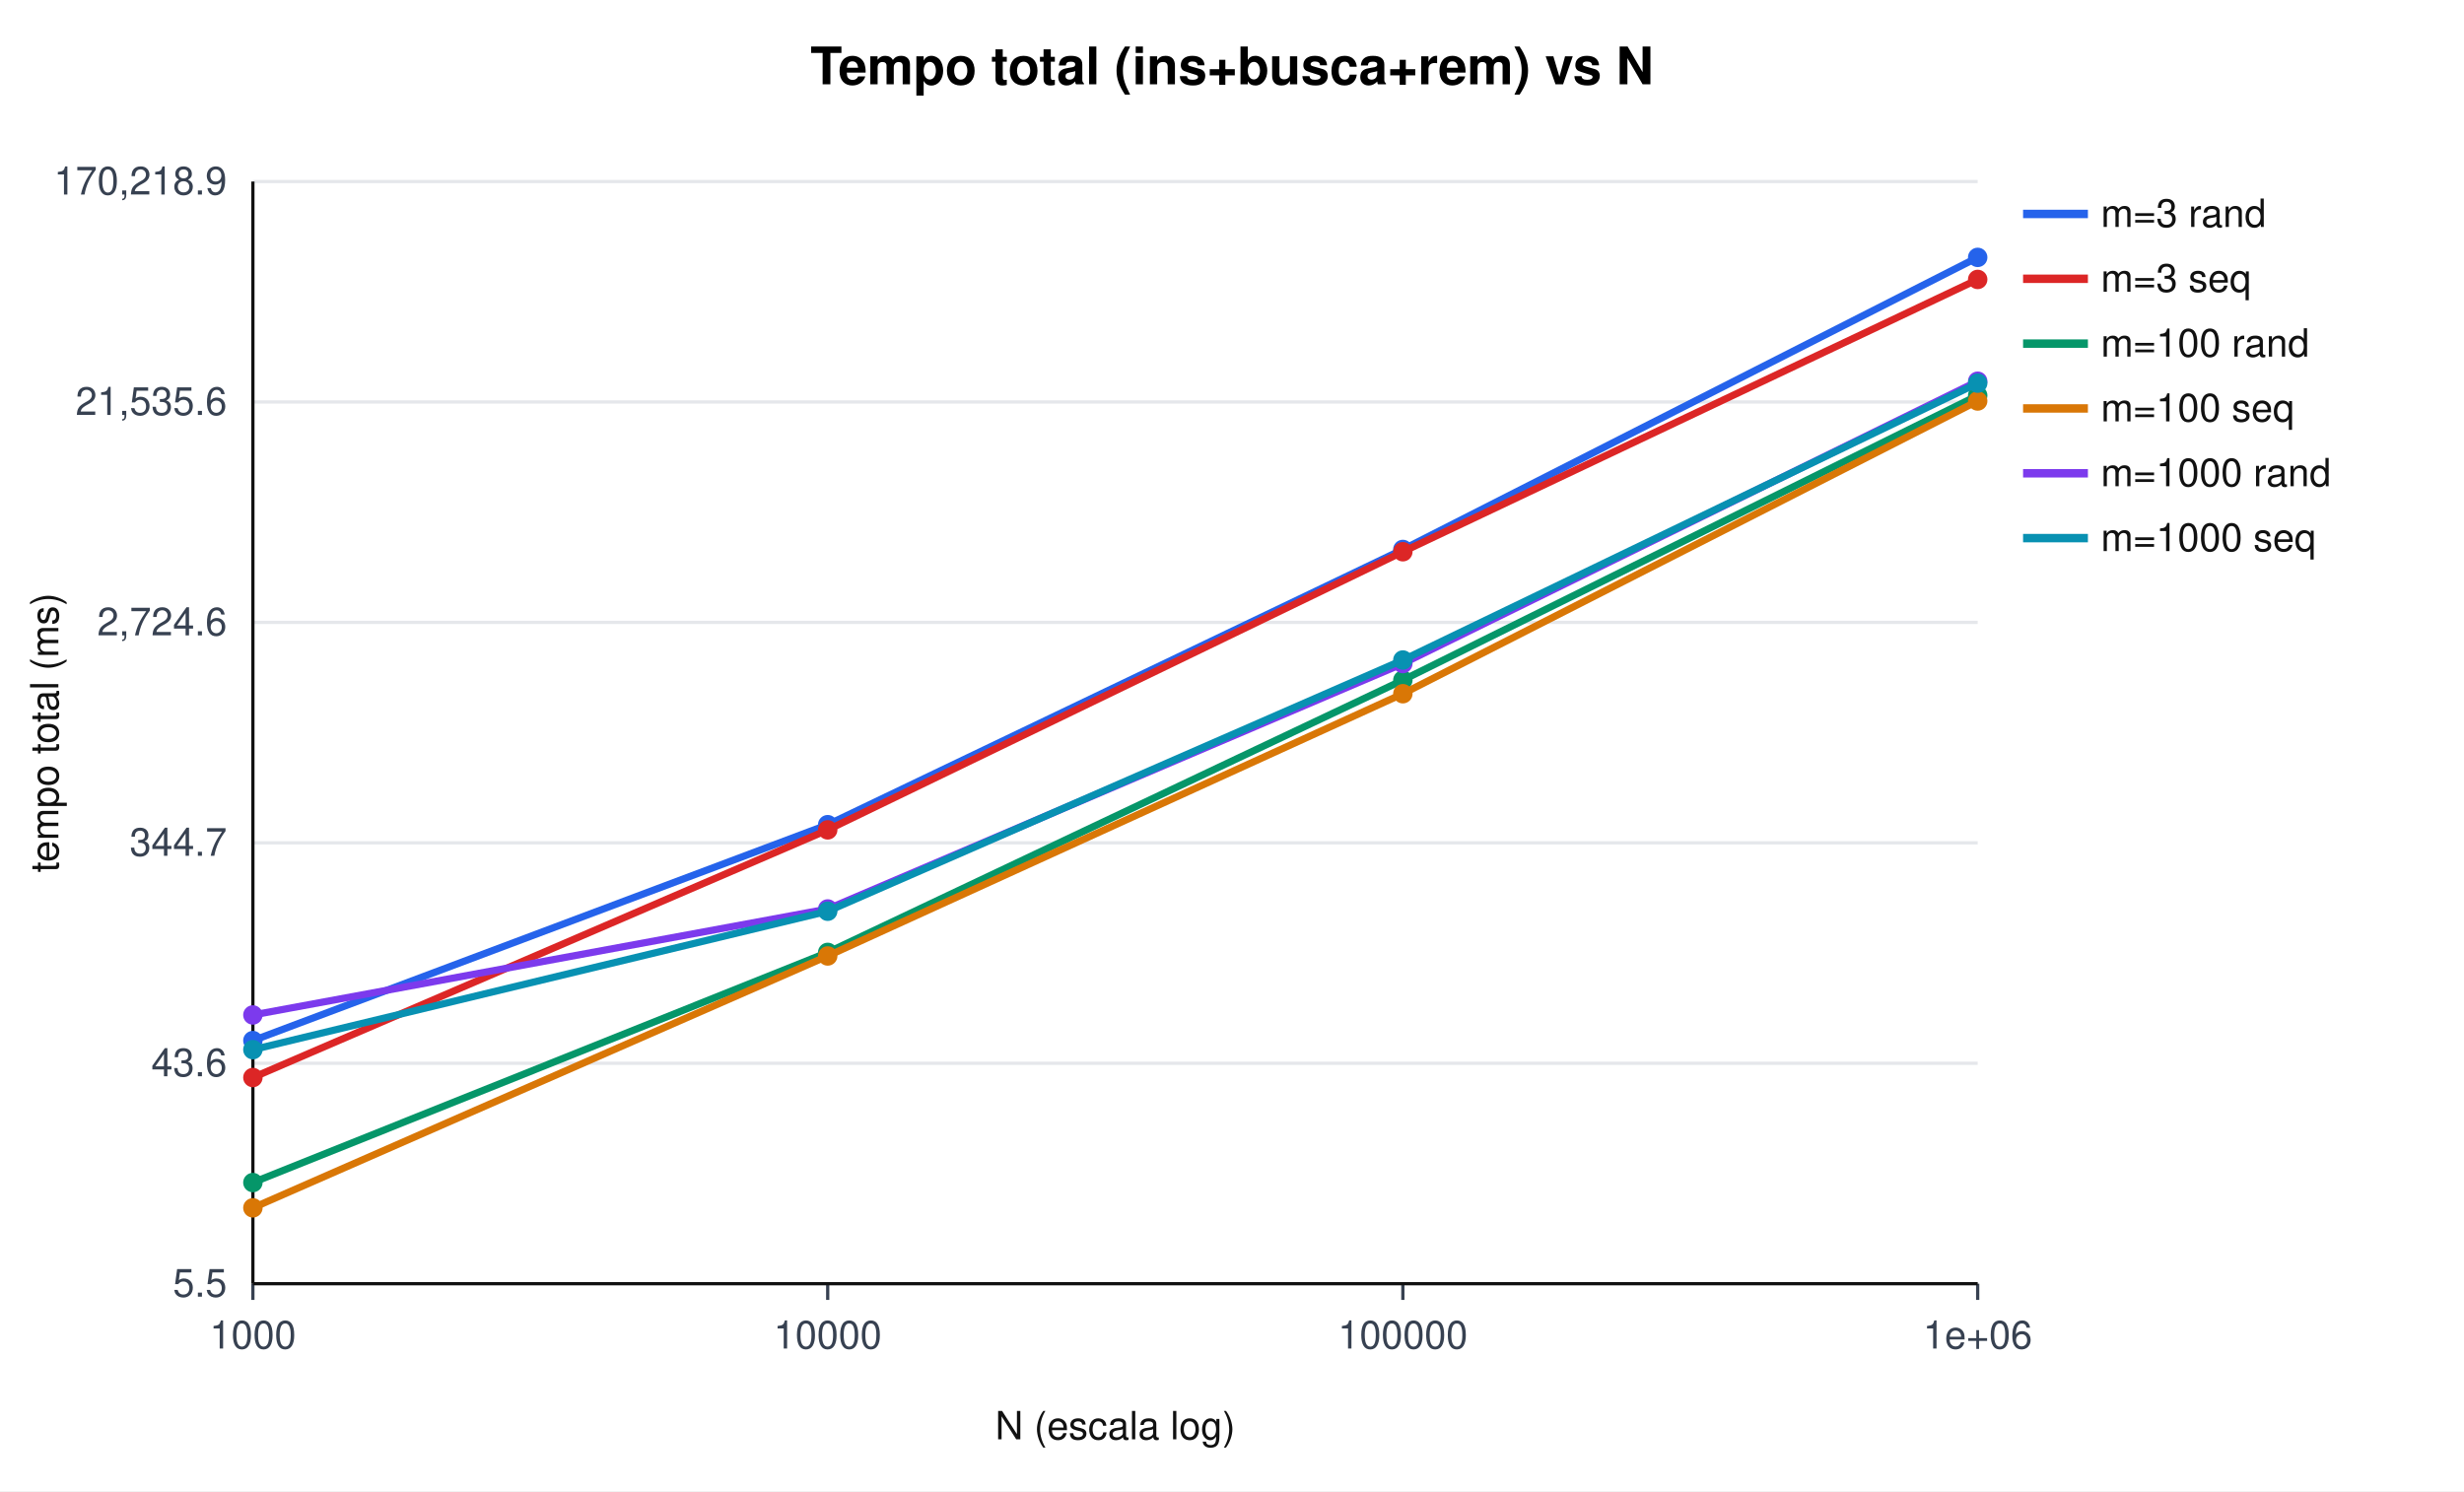
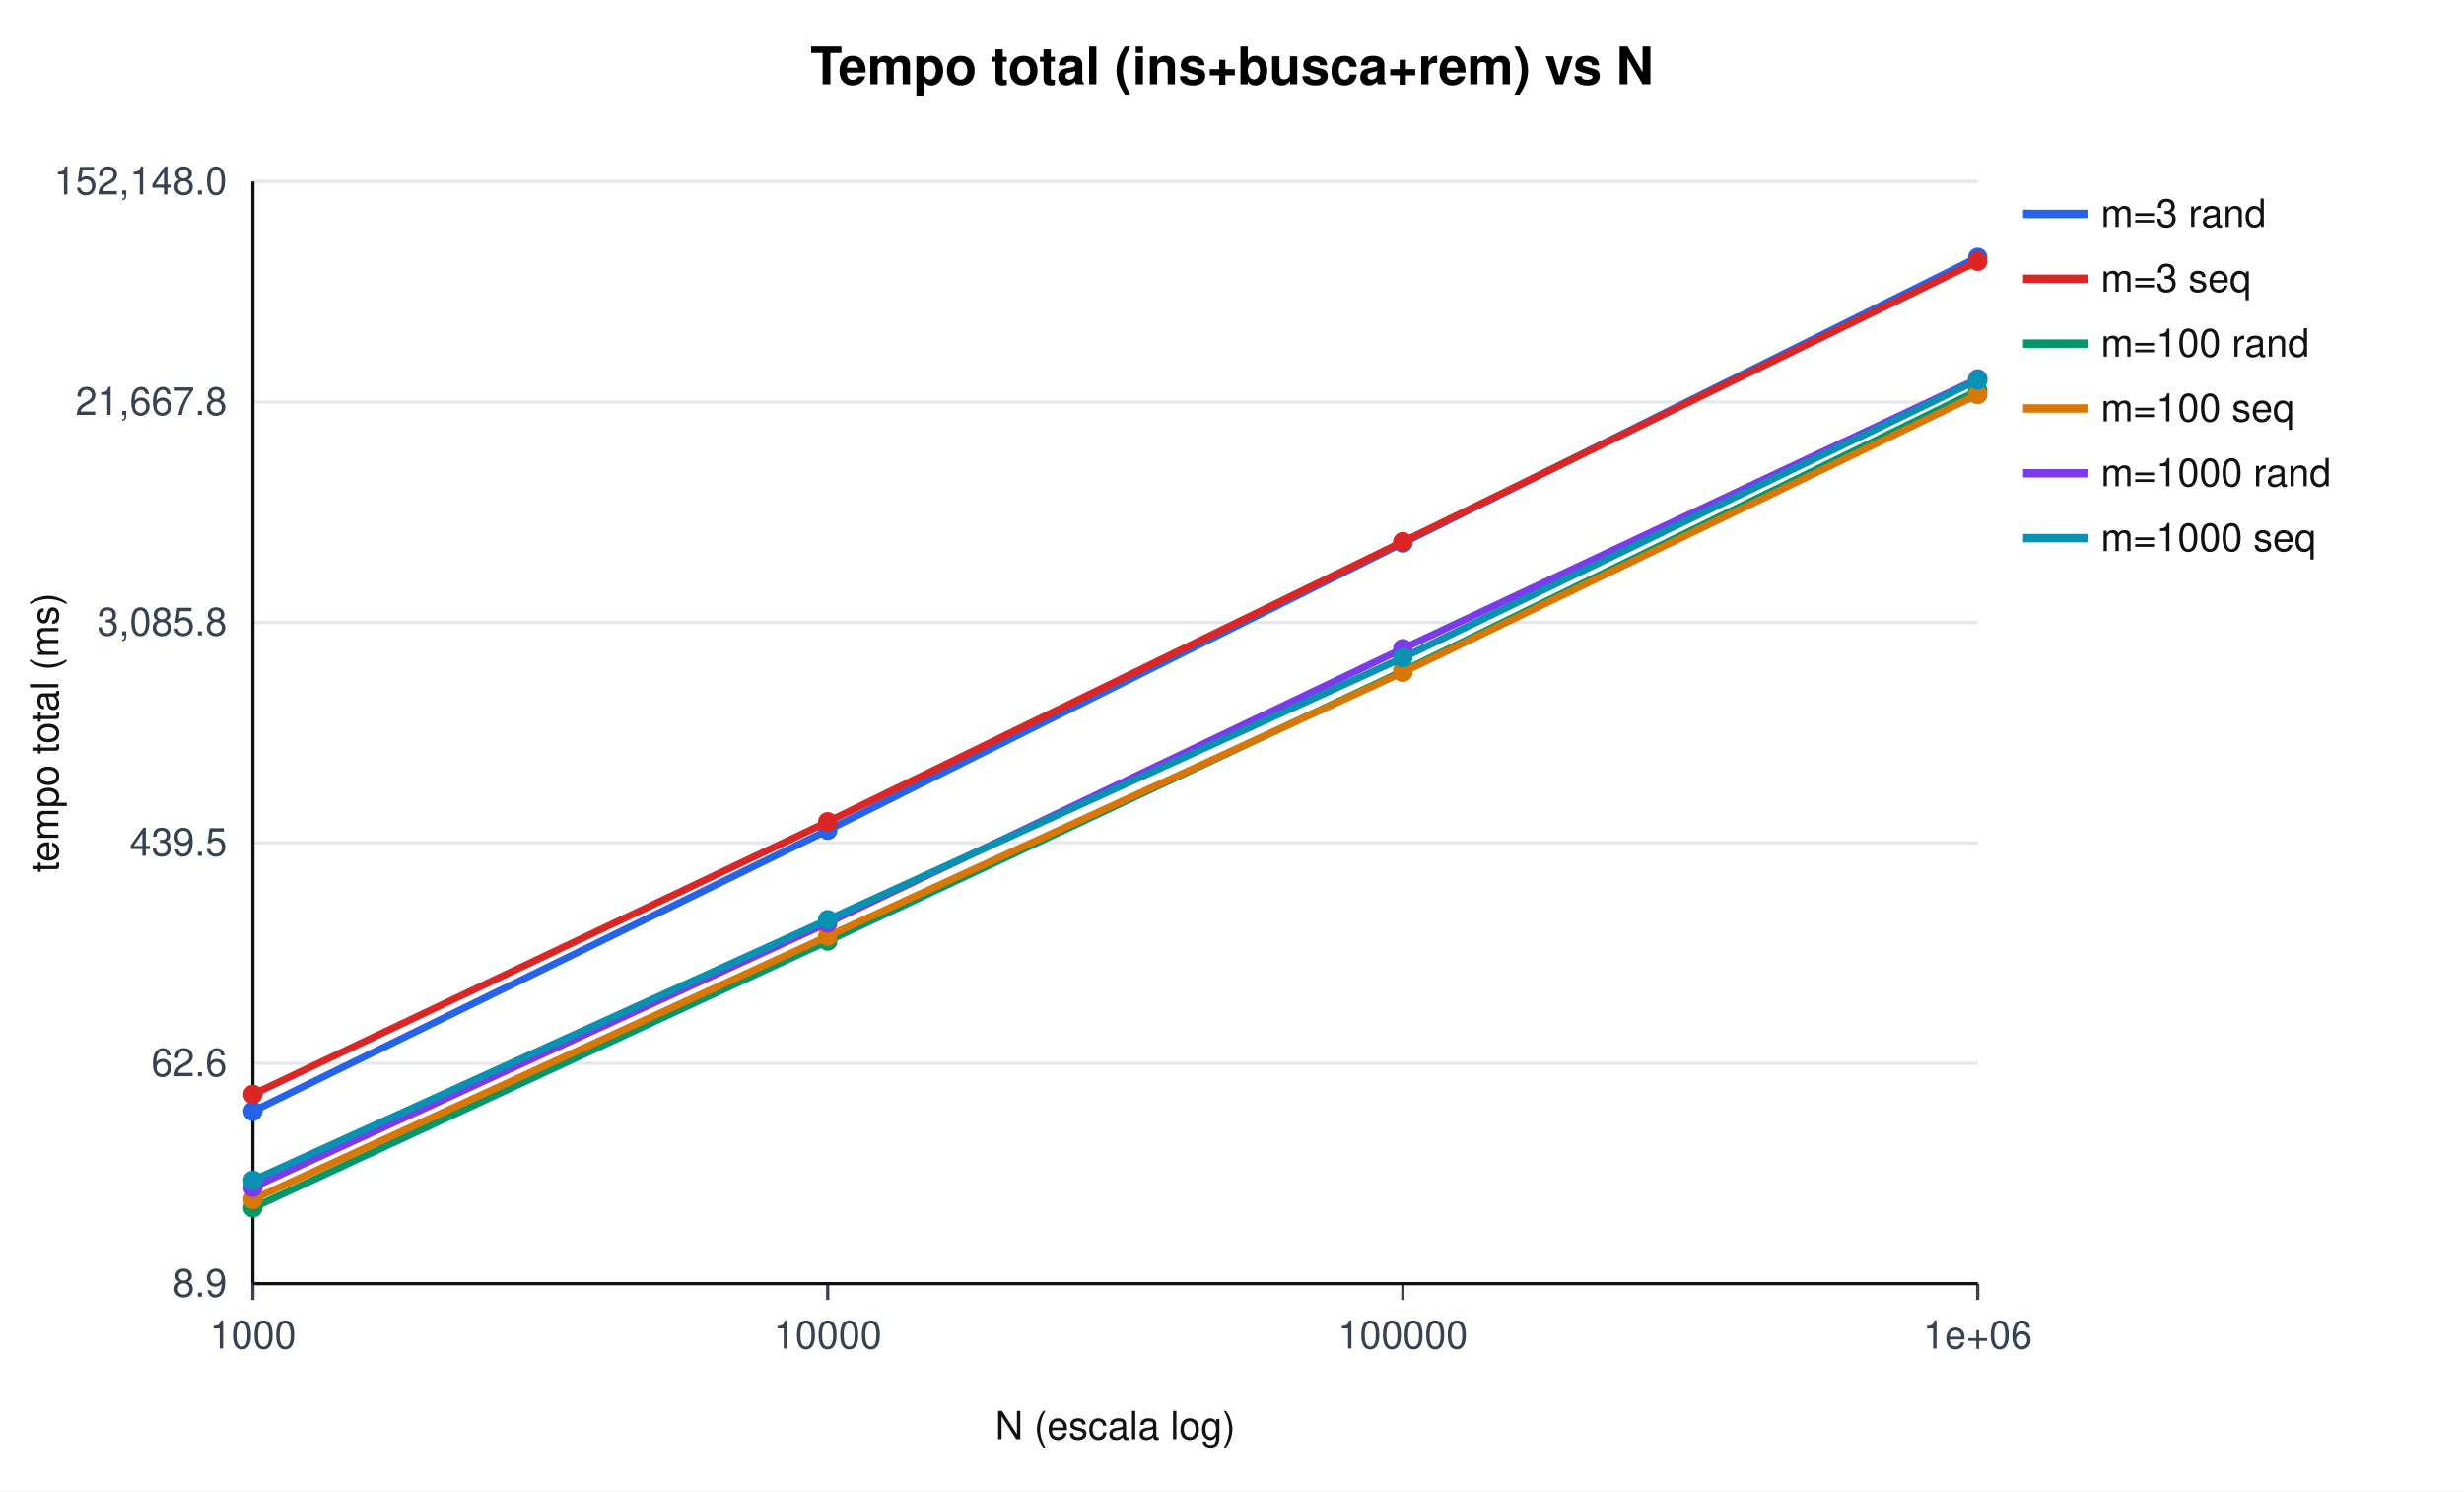
<svg xmlns="http://www.w3.org/2000/svg" width="760" height="460" font-family="Helvetica,Arial,sans-serif" font-size="12">
  <rect width="760" height="460" fill="white" />
  <text x="380.0" y="26" text-anchor="middle" font-size="16" font-weight="bold">Tempo total (ins+busca+rem) vs N</text>
  <line x1="78" y1="396.0" x2="610" y2="396.0" stroke="#e5e7eb" />
-   <text x="70" y="400.0" text-anchor="end" fill="#374151">5.5</text>
+   <text x="70" y="400.0" text-anchor="end" fill="#374151">8.9</text>
  <line x1="78" y1="328.0" x2="610" y2="328.0" stroke="#e5e7eb" />
-   <text x="70" y="332.0" text-anchor="end" fill="#374151">43.6</text>
+   <text x="70" y="332.0" text-anchor="end" fill="#374151">62.6</text>
  <line x1="78" y1="260.0" x2="610" y2="260.0" stroke="#e5e7eb" />
-   <text x="70" y="264.0" text-anchor="end" fill="#374151">344.7</text>
+   <text x="70" y="264.0" text-anchor="end" fill="#374151">439.5</text>
  <line x1="78" y1="192.0" x2="610" y2="192.0" stroke="#e5e7eb" />
-   <text x="70" y="196.0" text-anchor="end" fill="#374151">2,724.6</text>
+   <text x="70" y="196.0" text-anchor="end" fill="#374151">3,085.8</text>
  <line x1="78" y1="124.0" x2="610" y2="124.0" stroke="#e5e7eb" />
-   <text x="70" y="128.0" text-anchor="end" fill="#374151">21,535.6</text>
+   <text x="70" y="128.0" text-anchor="end" fill="#374151">21,667.8</text>
  <line x1="78" y1="56.0" x2="610" y2="56.0" stroke="#e5e7eb" />
-   <text x="70" y="60.0" text-anchor="end" fill="#374151">170,218.9</text>
+   <text x="70" y="60.0" text-anchor="end" fill="#374151">152,148.0</text>
  <line x1="78.0" y1="396" x2="78.0" y2="401" stroke="#374151" />
  <text x="78.0" y="416" text-anchor="middle" fill="#374151">1000</text>
  <line x1="255.3" y1="396" x2="255.3" y2="401" stroke="#374151" />
  <text x="255.3" y="416" text-anchor="middle" fill="#374151">10000</text>
  <line x1="432.7" y1="396" x2="432.7" y2="401" stroke="#374151" />
  <text x="432.7" y="416" text-anchor="middle" fill="#374151">100000</text>
  <line x1="610.0" y1="396" x2="610.0" y2="401" stroke="#374151" />
  <text x="610.0" y="416" text-anchor="middle" fill="#374151">1e+06</text>
  <line x1="78" y1="56" x2="78" y2="396" stroke="#111" />
  <line x1="78" y1="396" x2="610" y2="396" stroke="#111" />
  <text x="344.0" y="444" text-anchor="middle" fill="#111">N (escala log)</text>
  <text x="18" y="226.0" text-anchor="middle" fill="#111" transform="rotate(-90 18 226.0)">tempo total (ms)</text>
-   <polyline points="78.0,321.0 255.3,254.4 432.7,169.5 610.0,79.4" fill="none" stroke="#2563eb" stroke-width="2.2" />
-   <circle cx="78.0" cy="321.0" r="3" fill="#2563eb" />
-   <circle cx="255.3" cy="254.4" r="3" fill="#2563eb" />
-   <circle cx="432.7" cy="169.5" r="3" fill="#2563eb" />
+   <polyline points="78.0,342.8 255.3,256.1 432.7,167.5 610.0,79.4" fill="none" stroke="#2563eb" stroke-width="2.2" />
+   <circle cx="78.0" cy="342.8" r="3" fill="#2563eb" />
+   <circle cx="255.3" cy="256.1" r="3" fill="#2563eb" />
+   <circle cx="432.7" cy="167.5" r="3" fill="#2563eb" />
  <circle cx="610.0" cy="79.4" r="3" fill="#2563eb" />
  <line x1="624" y1="66" x2="644" y2="66" stroke="#2563eb" stroke-width="2.6" />
  <text x="648" y="70" fill="#111">m=3 rand</text>
-   <polyline points="78.0,332.4 255.3,256.0 432.7,170.2 610.0,86.2" fill="none" stroke="#dc2626" stroke-width="2.2" />
-   <circle cx="78.0" cy="332.4" r="3" fill="#dc2626" />
-   <circle cx="255.3" cy="256.0" r="3" fill="#dc2626" />
-   <circle cx="432.7" cy="170.2" r="3" fill="#dc2626" />
-   <circle cx="610.0" cy="86.2" r="3" fill="#dc2626" />
+   <polyline points="78.0,337.6 255.3,253.5 432.7,167.1 610.0,80.6" fill="none" stroke="#dc2626" stroke-width="2.2" />
+   <circle cx="78.0" cy="337.6" r="3" fill="#dc2626" />
+   <circle cx="255.3" cy="253.5" r="3" fill="#dc2626" />
+   <circle cx="432.7" cy="167.1" r="3" fill="#dc2626" />
+   <circle cx="610.0" cy="80.6" r="3" fill="#dc2626" />
  <line x1="624" y1="86" x2="644" y2="86" stroke="#dc2626" stroke-width="2.6" />
  <text x="648" y="90" fill="#111">m=3 seq</text>
-   <polyline points="78.0,364.8 255.3,293.8 432.7,209.8 610.0,122.0" fill="none" stroke="#059669" stroke-width="2.2" />
-   <circle cx="78.0" cy="364.8" r="3" fill="#059669" />
-   <circle cx="255.3" cy="293.8" r="3" fill="#059669" />
-   <circle cx="432.7" cy="209.8" r="3" fill="#059669" />
-   <circle cx="610.0" cy="122.0" r="3" fill="#059669" />
+   <polyline points="78.0,372.6 255.3,290.3 432.7,207.0 610.0,120.5" fill="none" stroke="#059669" stroke-width="2.2" />
+   <circle cx="78.0" cy="372.6" r="3" fill="#059669" />
+   <circle cx="255.3" cy="290.3" r="3" fill="#059669" />
+   <circle cx="432.7" cy="207.0" r="3" fill="#059669" />
+   <circle cx="610.0" cy="120.5" r="3" fill="#059669" />
  <line x1="624" y1="106" x2="644" y2="106" stroke="#059669" stroke-width="2.6" />
  <text x="648" y="110" fill="#111">m=100 rand</text>
-   <polyline points="78.0,372.6 255.3,294.9 432.7,214.0 610.0,123.7" fill="none" stroke="#d97706" stroke-width="2.2" />
-   <circle cx="78.0" cy="372.6" r="3" fill="#d97706" />
-   <circle cx="255.3" cy="294.9" r="3" fill="#d97706" />
-   <circle cx="432.7" cy="214.0" r="3" fill="#d97706" />
-   <circle cx="610.0" cy="123.7" r="3" fill="#d97706" />
+   <polyline points="78.0,370.0 255.3,288.8 432.7,207.4 610.0,121.7" fill="none" stroke="#d97706" stroke-width="2.2" />
+   <circle cx="78.0" cy="370.0" r="3" fill="#d97706" />
+   <circle cx="255.3" cy="288.8" r="3" fill="#d97706" />
+   <circle cx="432.7" cy="207.4" r="3" fill="#d97706" />
+   <circle cx="610.0" cy="121.7" r="3" fill="#d97706" />
  <line x1="624" y1="126" x2="644" y2="126" stroke="#d97706" stroke-width="2.6" />
  <text x="648" y="130" fill="#111">m=100 seq</text>
-   <polyline points="78.0,313.1 255.3,280.4 432.7,204.7 610.0,117.6" fill="none" stroke="#7c3aed" stroke-width="2.2" />
-   <circle cx="78.0" cy="313.1" r="3" fill="#7c3aed" />
-   <circle cx="255.3" cy="280.4" r="3" fill="#7c3aed" />
-   <circle cx="432.7" cy="204.7" r="3" fill="#7c3aed" />
-   <circle cx="610.0" cy="117.6" r="3" fill="#7c3aed" />
+   <polyline points="78.0,366.3 255.3,284.7 432.7,200.1 610.0,116.9" fill="none" stroke="#7c3aed" stroke-width="2.2" />
+   <circle cx="78.0" cy="366.3" r="3" fill="#7c3aed" />
+   <circle cx="255.3" cy="284.7" r="3" fill="#7c3aed" />
+   <circle cx="432.7" cy="200.1" r="3" fill="#7c3aed" />
+   <circle cx="610.0" cy="116.9" r="3" fill="#7c3aed" />
  <line x1="624" y1="146" x2="644" y2="146" stroke="#7c3aed" stroke-width="2.6" />
  <text x="648" y="150" fill="#111">m=1000 rand</text>
-   <polyline points="78.0,323.8 255.3,281.1 432.7,203.6 610.0,118.2" fill="none" stroke="#0891b2" stroke-width="2.2" />
-   <circle cx="78.0" cy="323.8" r="3" fill="#0891b2" />
-   <circle cx="255.3" cy="281.1" r="3" fill="#0891b2" />
-   <circle cx="432.7" cy="203.6" r="3" fill="#0891b2" />
-   <circle cx="610.0" cy="118.2" r="3" fill="#0891b2" />
+   <polyline points="78.0,364.1 255.3,283.7 432.7,202.9 610.0,117.2" fill="none" stroke="#0891b2" stroke-width="2.2" />
+   <circle cx="78.0" cy="364.1" r="3" fill="#0891b2" />
+   <circle cx="255.3" cy="283.7" r="3" fill="#0891b2" />
+   <circle cx="432.7" cy="202.9" r="3" fill="#0891b2" />
+   <circle cx="610.0" cy="117.2" r="3" fill="#0891b2" />
  <line x1="624" y1="166" x2="644" y2="166" stroke="#0891b2" stroke-width="2.6" />
  <text x="648" y="170" fill="#111">m=1000 seq</text>
</svg>
